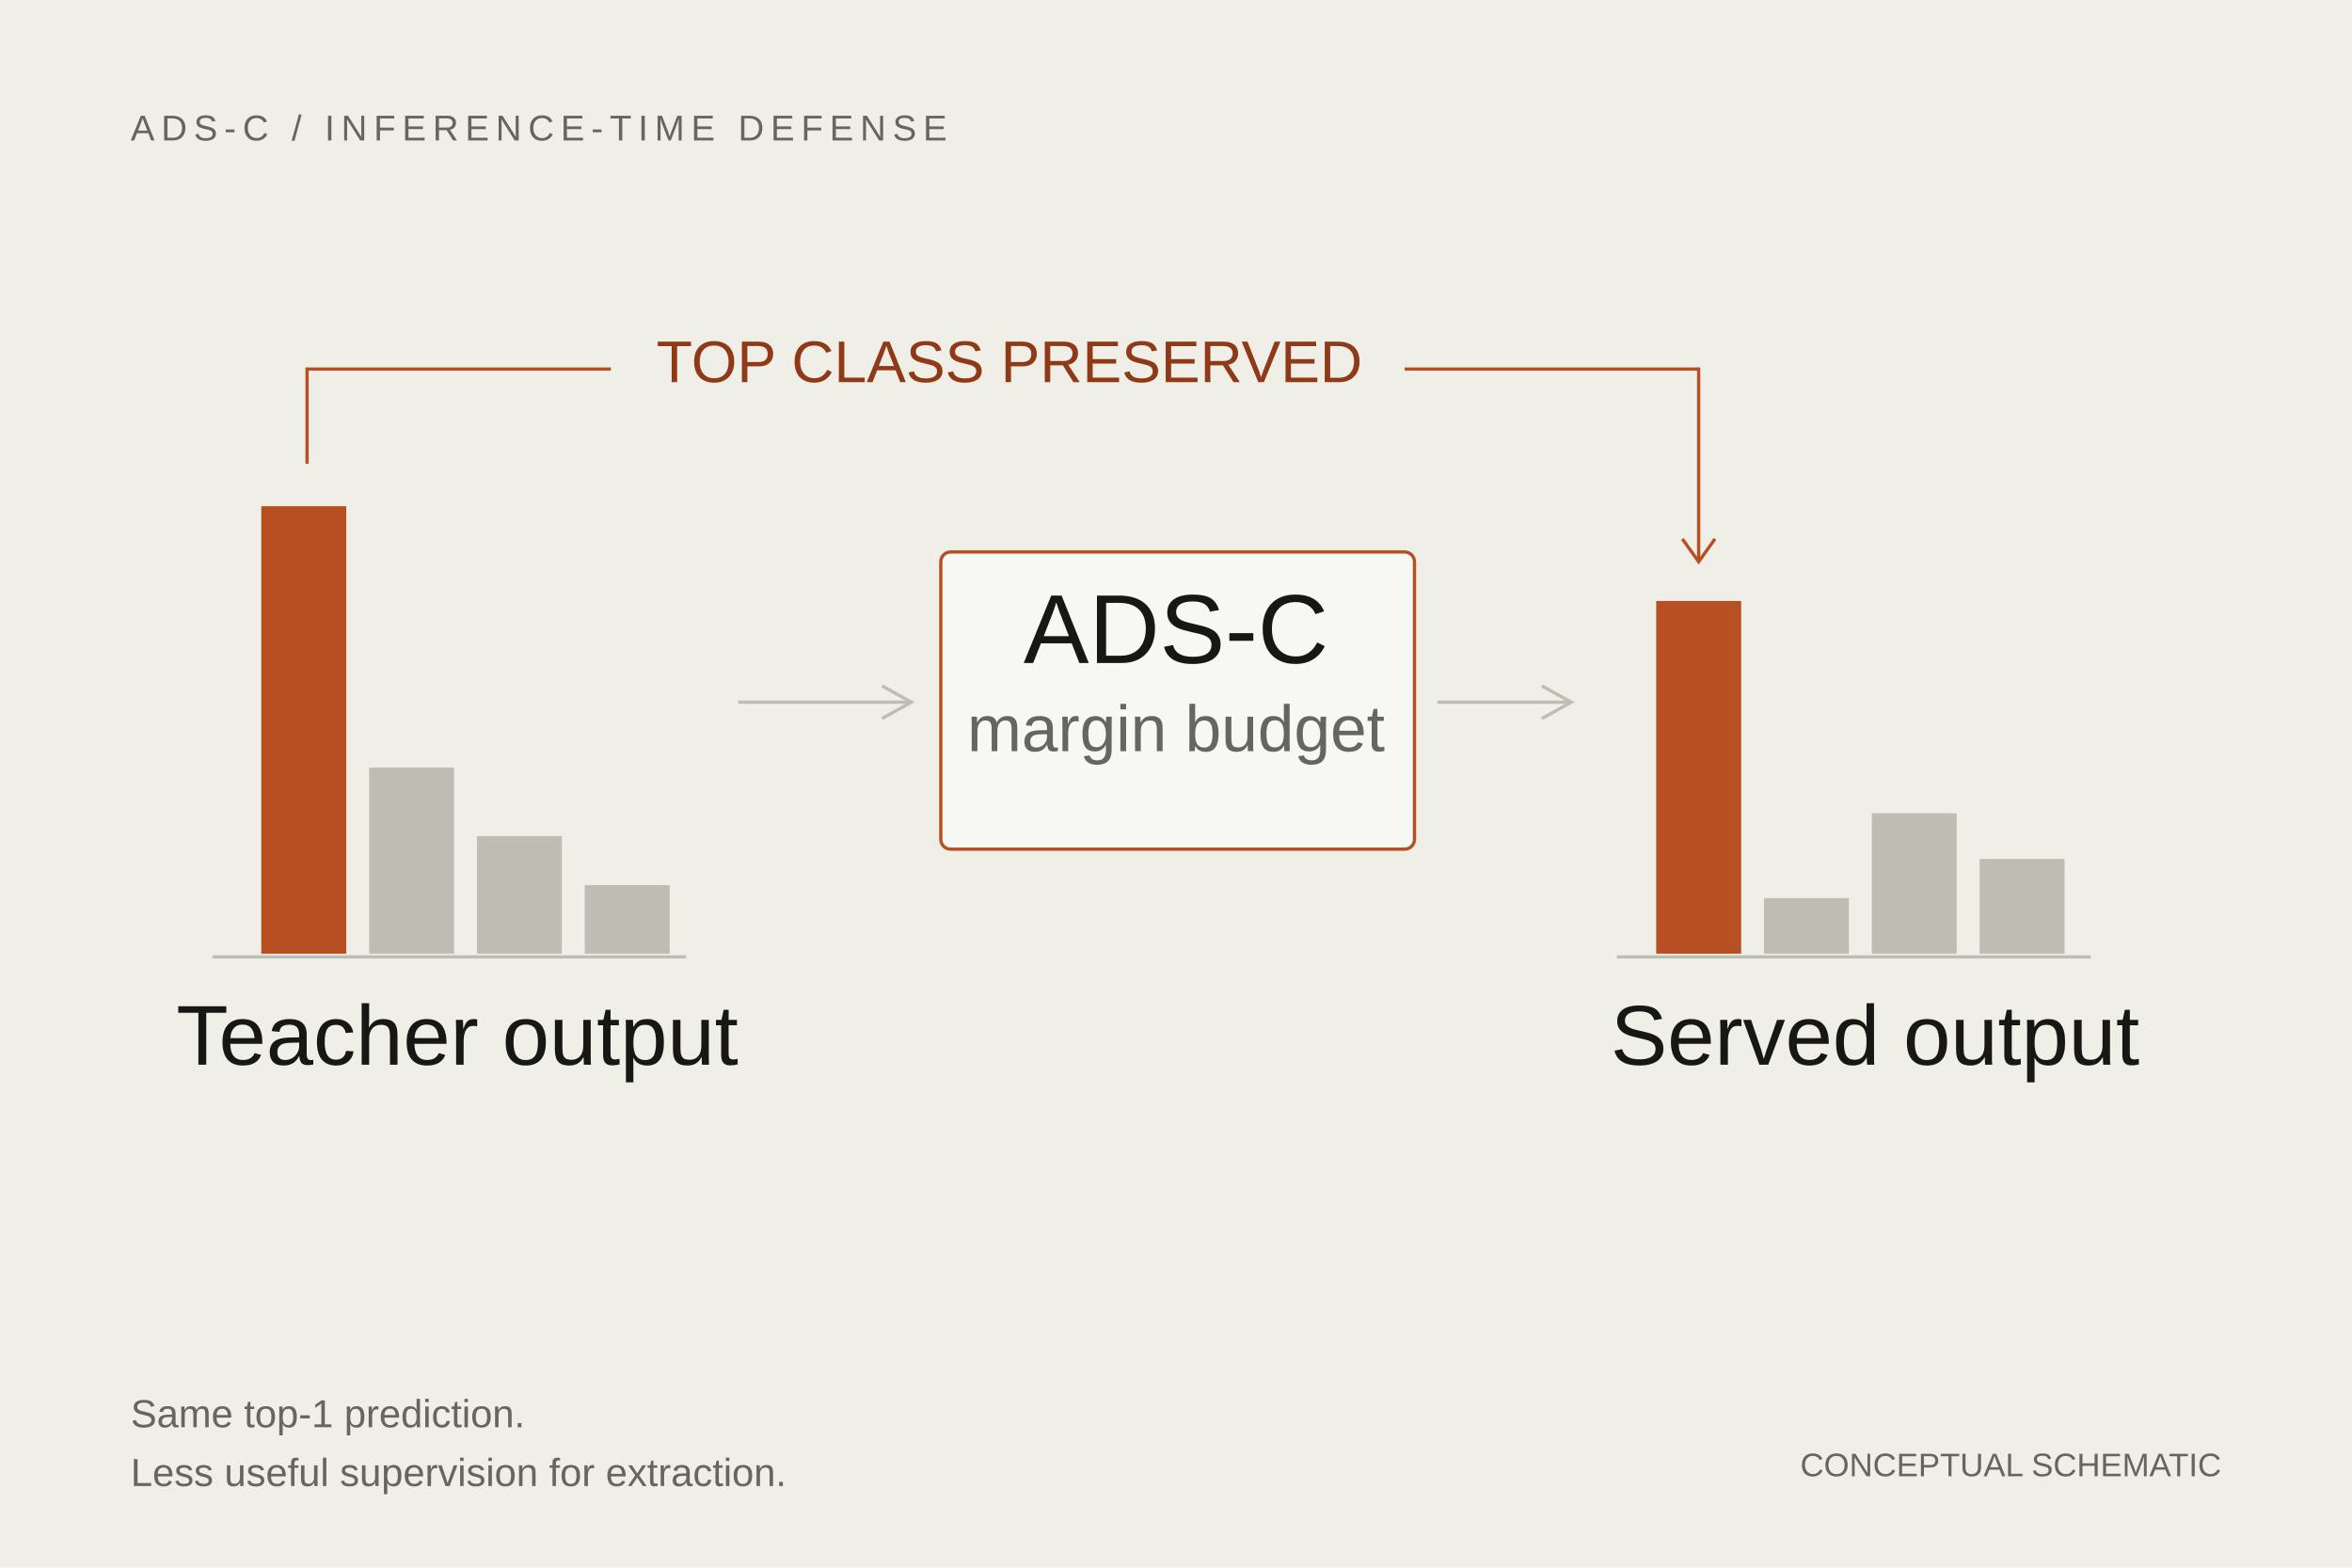
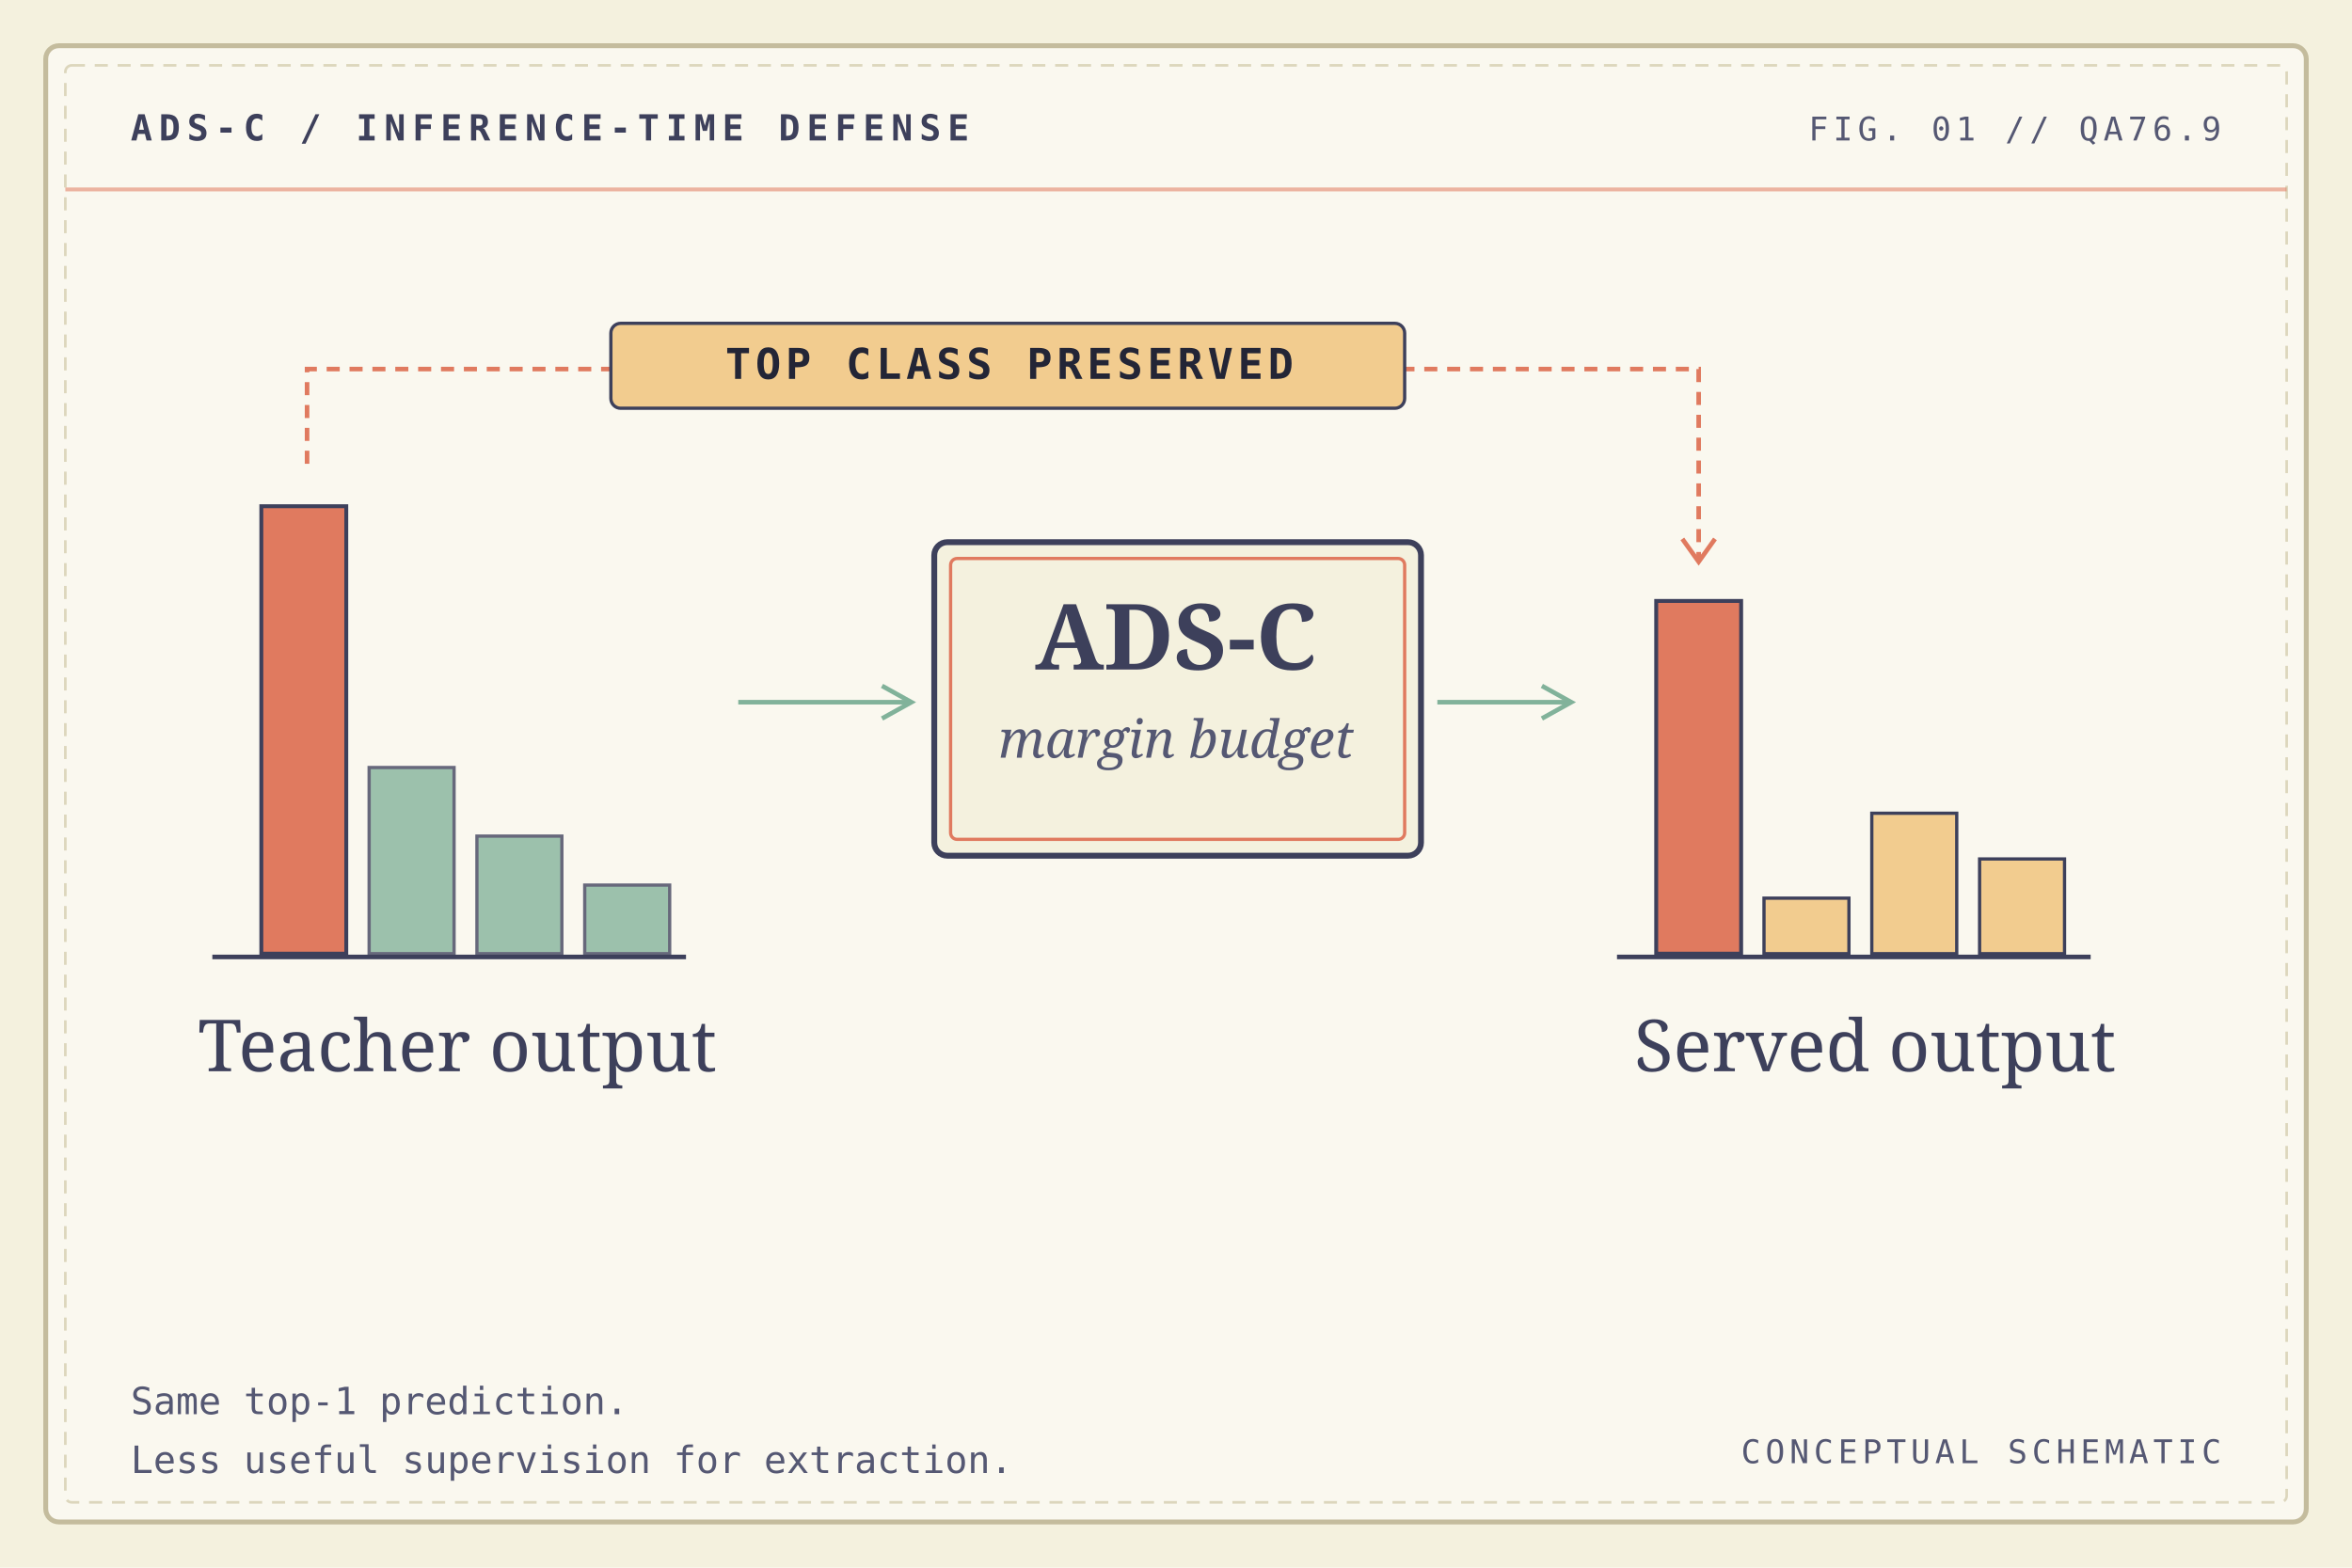
<svg xmlns="http://www.w3.org/2000/svg" width="720" height="480" viewBox="0 0 720 480">
-   <rect width="720" height="480" fill="#efefe8" />
-   <g font-family="Arial,sans-serif" fill="#66665f">
-     <text x="40" y="43" font-size="11" letter-spacing="2">ADS-C / INFERENCE-TIME DEFENSE</text>
-     <text x="40" y="437" font-size="12">Same top-1 prediction.</text>
-     <text x="40" y="455" font-size="12">Less useful supervision for extraction.</text>
-     <text x="680" y="452" font-size="10" text-anchor="end">CONCEPTUAL SCHEMATIC</text>
+   <rect width="720" height="480" fill="#f4f1de" />
+   <rect x="14" y="14" width="692" height="452" rx="4" fill="#faf8ef" stroke="#c4bc9d" stroke-width="1.5" />
+   <rect x="20" y="20" width="680" height="440" rx="2" fill="none" stroke="#dcd6bc" stroke-width="0.8" stroke-dasharray="4 3" />
+   <line x1="20" y1="58" x2="700" y2="58" stroke="#e07a5f" stroke-width="1.2" opacity="0.55" />
+   <g font-family="ui-monospace,SFMono-Regular,Consolas,monospace" fill="#555873">
+     <text x="40" y="43" font-size="11" letter-spacing="2" font-weight="600" fill="#3d405b">ADS-C / INFERENCE-TIME DEFENSE</text>
+     <text x="680" y="43" font-size="10" letter-spacing="1.5" text-anchor="end">FIG. 01 // QA76.9</text>
+     <text x="40" y="433" font-size="11.5">Same top-1 prediction.</text>
+     <text x="40" y="451" font-size="11.5">Less useful supervision for extraction.</text>
+     <text x="680" y="448" font-size="10" letter-spacing="1.4" text-anchor="end">CONCEPTUAL SCHEMATIC</text>
  </g>
-   <g stroke="#bdbdb4" stroke-width="1" fill="none">
-     <path d="M65 293H210M495 293H640" />
+   <g stroke="#81b29a" stroke-width="1.4" fill="none">
+     <path d="M65 293H210M495 293H640" stroke="#3d405b" />
    <path d="M226 215H279M440 215H481" />
    <path d="m270 210 9 5-9 5m202-10 9 5-9 5" />
  </g>
-   <g fill="#bdbdb4">
-     <rect x="80" y="155" width="26" height="137" />
-     <rect x="113" y="235" width="26" height="57" />
-     <rect x="146" y="256" width="26" height="36" />
-     <rect x="179" y="271" width="26" height="21" />
+   <g fill="#81b29a" opacity="0.78">
+     <rect x="113" y="235" width="26" height="57" stroke="#3d405b" stroke-width="1" />
+     <rect x="146" y="256" width="26" height="36" stroke="#3d405b" stroke-width="1" />
+     <rect x="179" y="271" width="26" height="21" stroke="#3d405b" stroke-width="1" />
  </g>
-   <g fill="#b84f22">
+   <g fill="#e07a5f" stroke="#3d405b" stroke-width="1.2">
    <rect x="80" y="155" width="26" height="137" />
    <rect x="507" y="184" width="26" height="108" />
  </g>
-   <g fill="#bdbdb4">
+   <g fill="#f2cc8f" stroke="#3d405b" stroke-width="1">
    <rect x="540" y="275" width="26" height="17" />
    <rect x="573" y="249" width="26" height="43" />
    <rect x="606" y="263" width="26" height="29" />
  </g>
-   <rect x="288" y="169" width="145" height="91" rx="3" stroke="#b84f22" fill="#f7f7f3" />
-   <g fill="#171714" font-family="Arial,sans-serif" text-anchor="middle">
-     <text x="360" y="203" font-size="30">ADS-C</text>
-     <text x="360" y="230" font-size="20" fill="#66665f">margin budget</text>
-     <text x="140" y="326" font-size="26">Teacher output</text>
-     <text x="574" y="326" font-size="26">Served output</text>
+   <rect x="286" y="166" width="149" height="96" rx="4" stroke="#3d405b" stroke-width="1.8" fill="#f4f1de" />
+   <rect x="291" y="171" width="139" height="86" rx="2" stroke="#e07a5f" stroke-width="1" fill="none" />
+   <g fill="#3d405b" font-family="Georgia,serif" text-anchor="middle">
+     <text x="360" y="205" font-size="28" font-weight="600">ADS-C</text>
+     <text x="360" y="232" font-size="16" font-style="italic" fill="#555873">margin budget</text>
+     <text x="140" y="328" font-size="22">Teacher output</text>
+     <text x="574" y="328" font-size="22">Served output</text>
  </g>
-   <g stroke="#b84f22" fill="none" stroke-width="1">
+   <g stroke="#e07a5f" fill="none" stroke-width="1.4" stroke-dasharray="4 3">
    <path d="M94 142V113H520V172" />
-     <path d="m515 165 5 7 5-7" />
+     <path d="m515 165 5 7 5-7" stroke-dasharray="none" />
  </g>
-   <rect x="187" y="101" width="243" height="24" fill="#efefe8" />
-   <text x="309" y="117" font-family="Arial,sans-serif" font-size="18" text-anchor="middle" fill="#8f3917">TOP CLASS PRESERVED</text>
+   <rect x="187" y="99" width="243" height="26" rx="3" fill="#f2cc8f" stroke="#3d405b" stroke-width="1" />
+   <text x="309" y="116" font-family="ui-monospace,SFMono-Regular,Consolas,monospace" font-size="13" font-weight="700" letter-spacing="1.4" text-anchor="middle" fill="#232536">TOP CLASS PRESERVED</text>
</svg>
